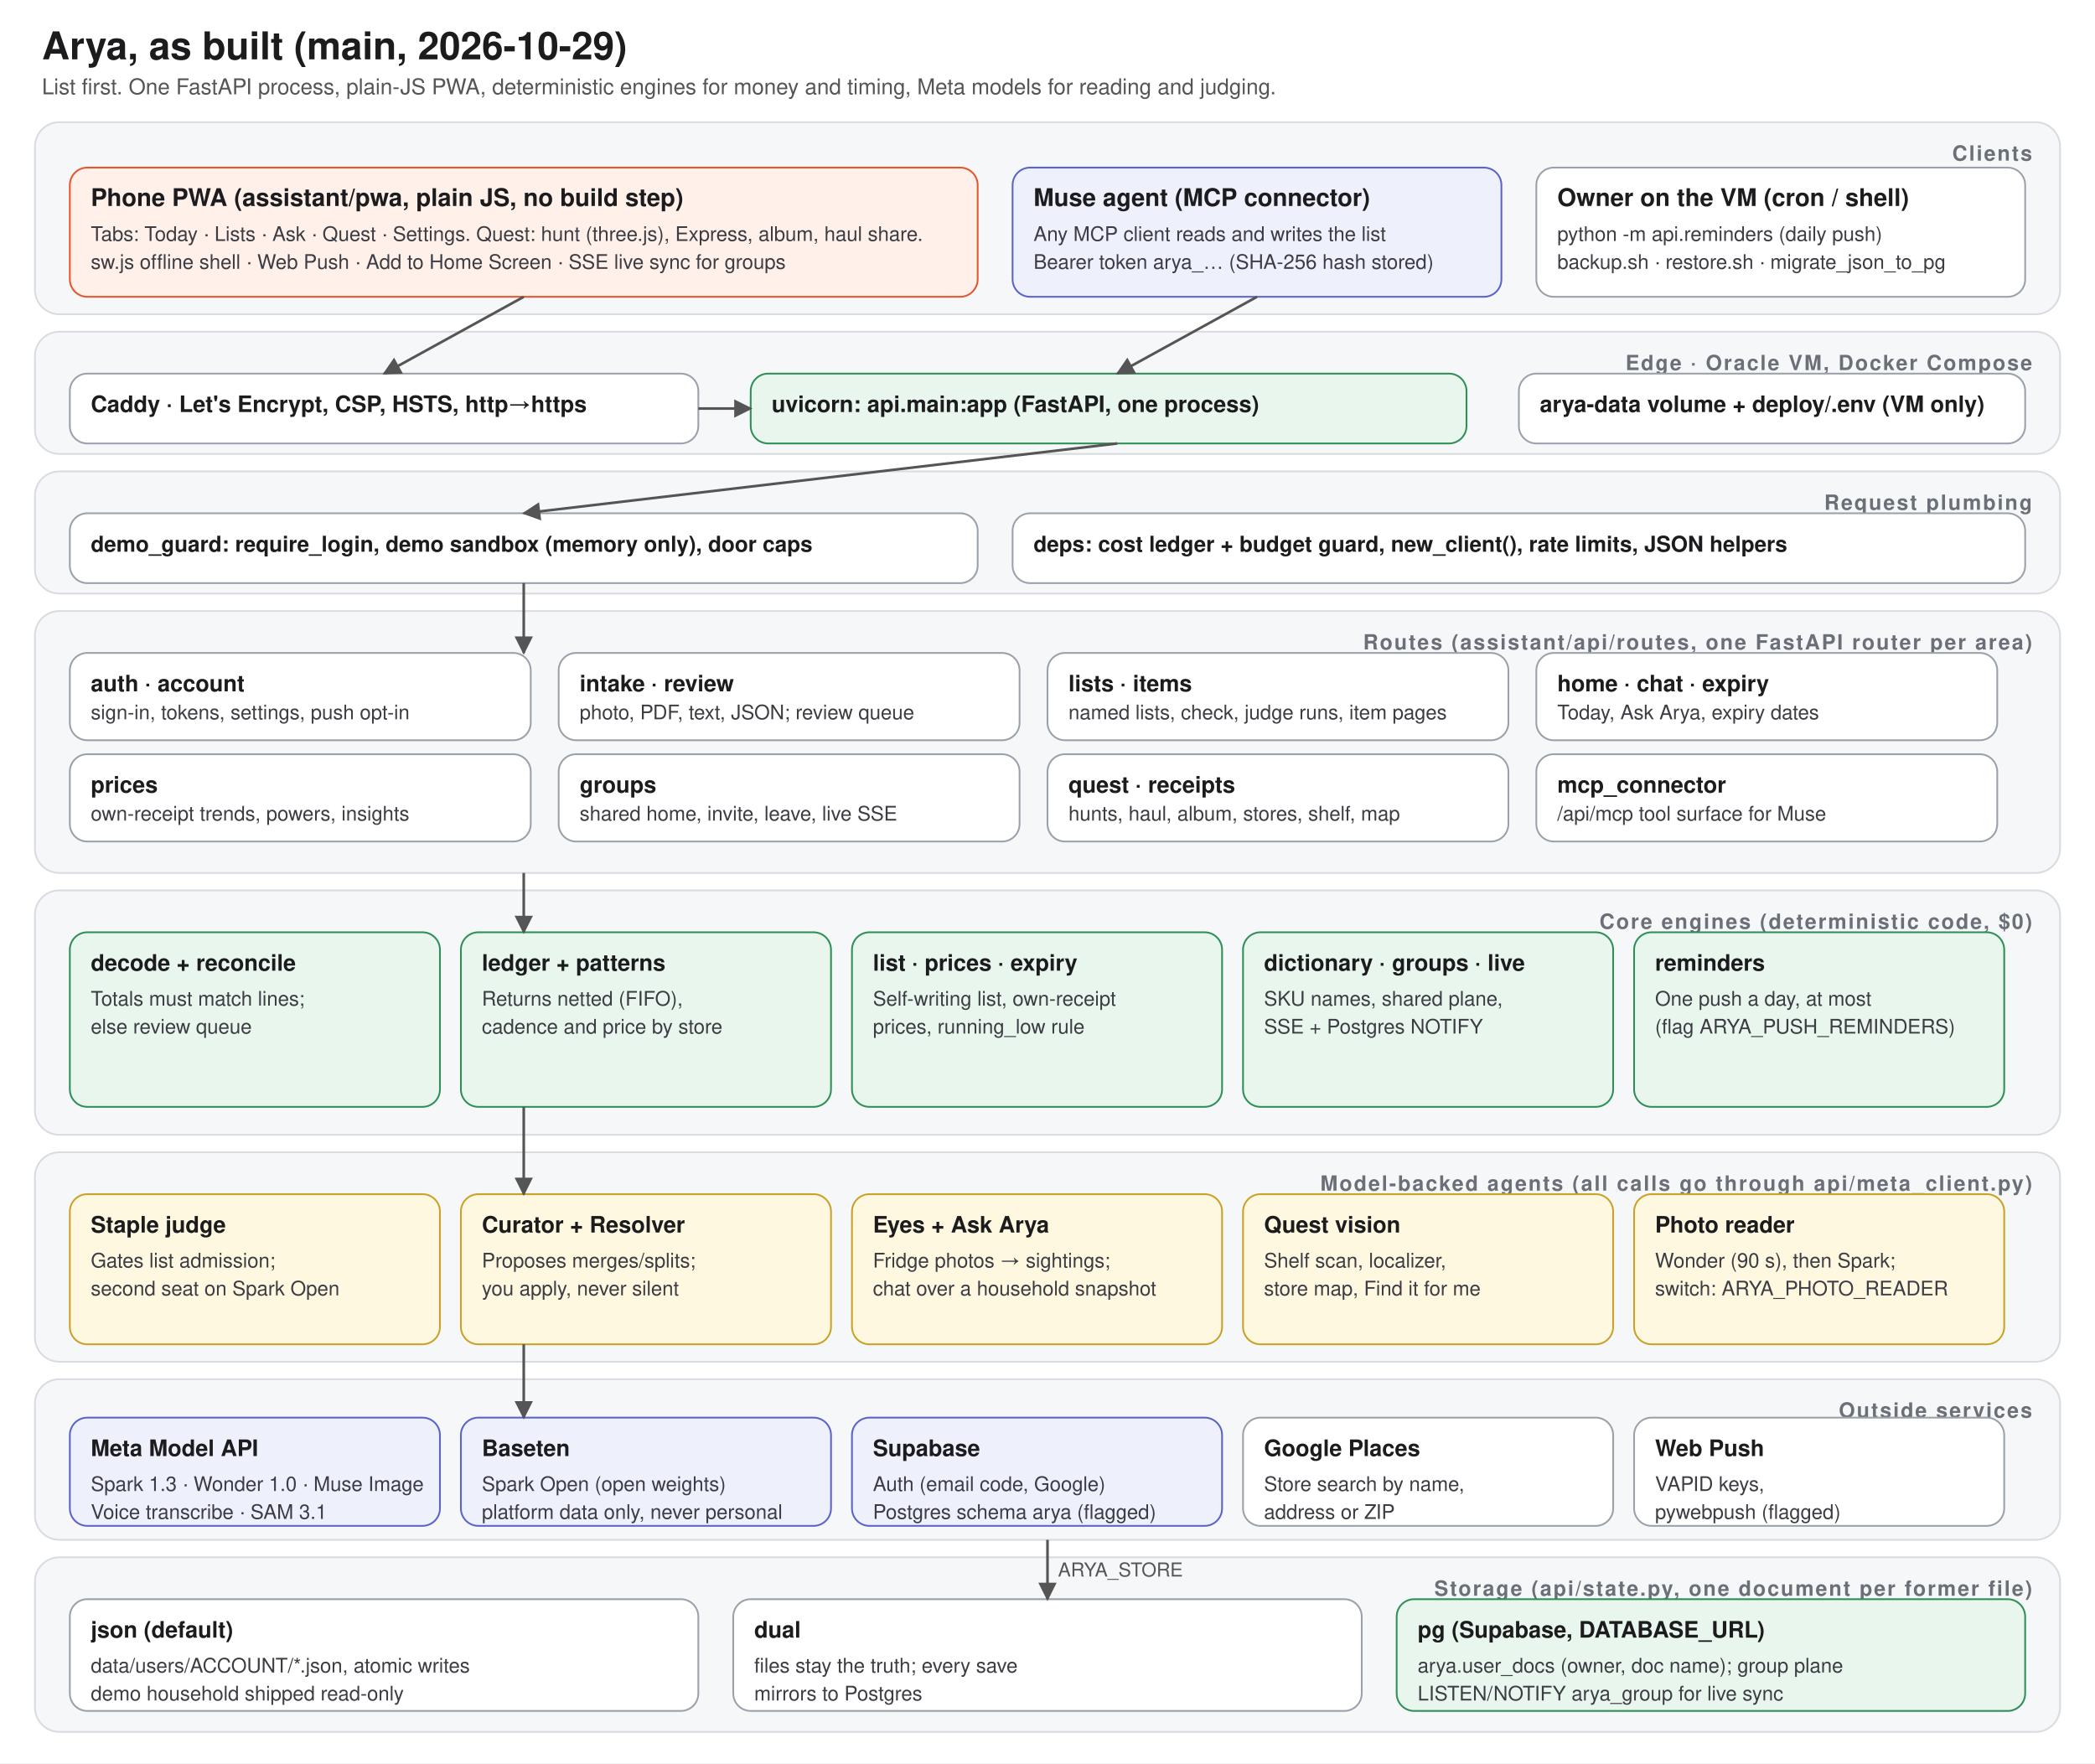
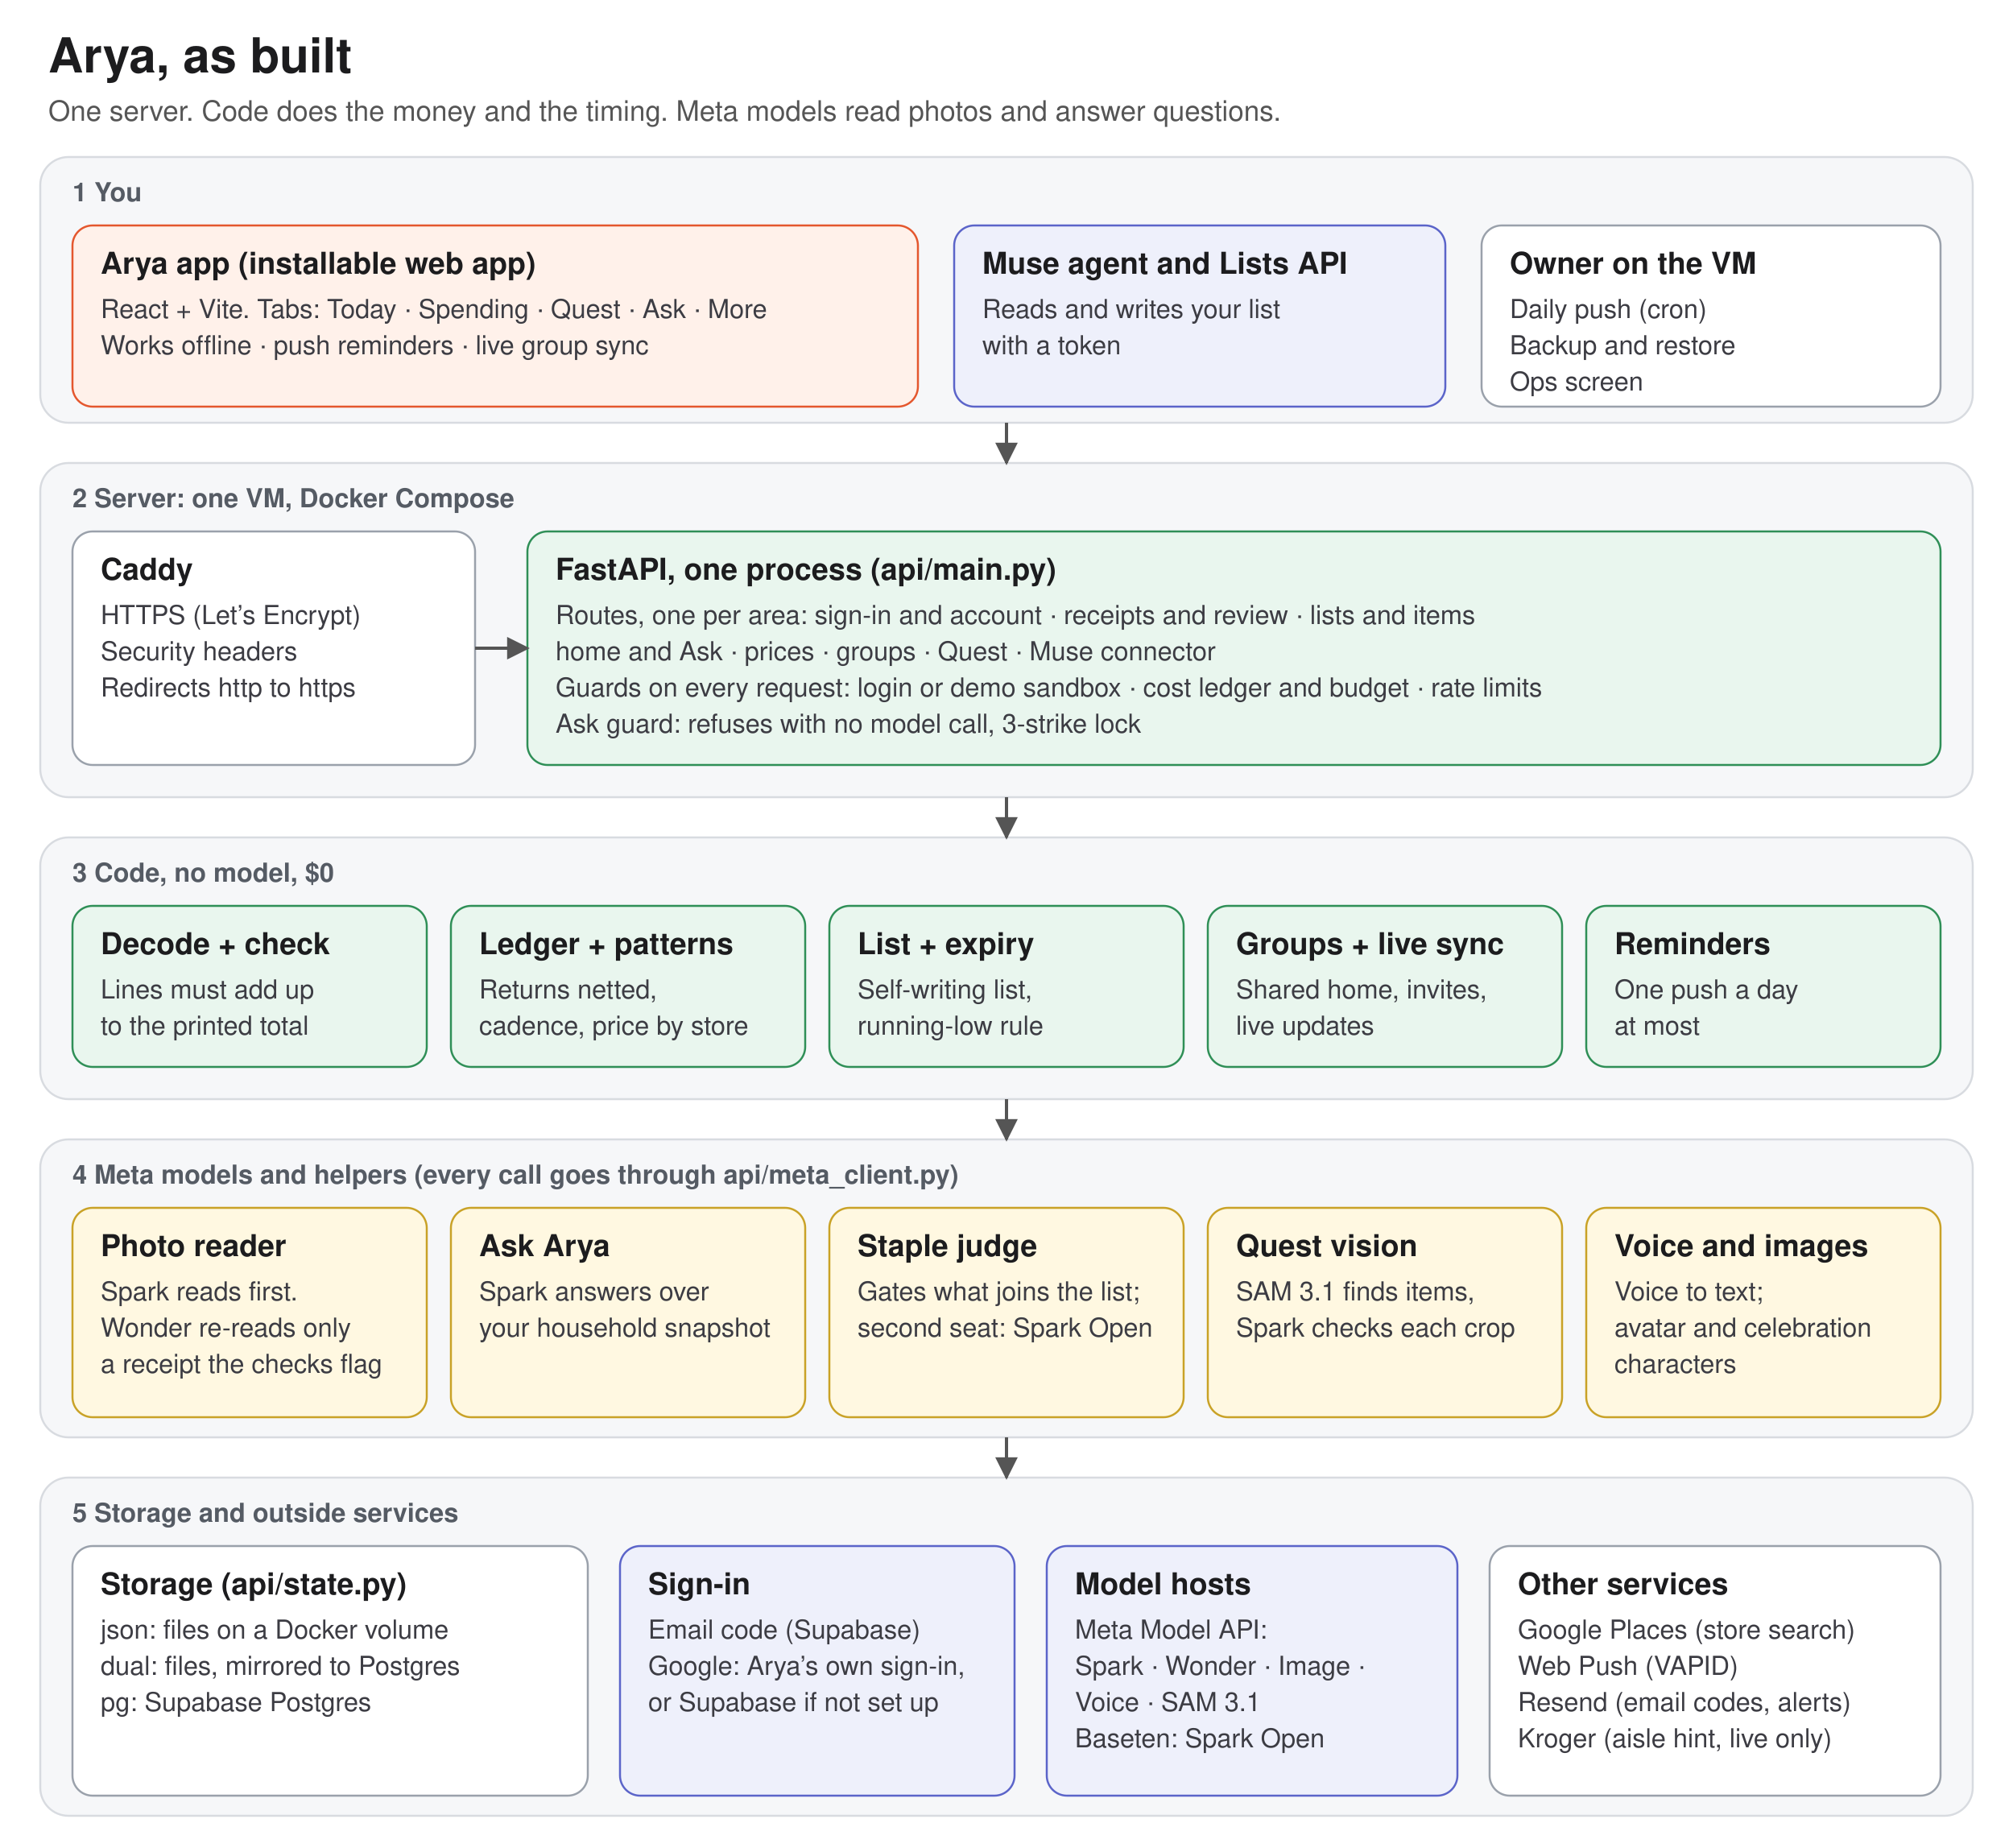
- <svg xmlns="http://www.w3.org/2000/svg" viewBox="0 0 1200 1010" width="1200" height="1010" role="img" aria-labelledby="ttl">
+ <svg xmlns="http://www.w3.org/2000/svg" viewBox="0 0 1000 918" width="1000" height="918" role="img" aria-labelledby="ttl">
  <defs>
    <marker id="h" viewBox="0 0 10 10" refX="9" refY="5" markerWidth="7" markerHeight="7" orient="auto-start-reverse">
      <path d="M0 0L10 5L0 10z" fill="#555" />
    </marker>
  </defs>
  <style>
text{font-family:-apple-system,Segoe UI,Helvetica,Arial,sans-serif}
- .bg{fill:#fff} .band{fill:#f6f7f9;stroke:#d8dbe0} .bl{font-size:12px;font-weight:700;fill:#6a6f78;letter-spacing:.08em;text-transform:uppercase}
+ .bg{fill:#fff} .band{fill:#f6f7f9;stroke:#d8dbe0} .bl{font-size:13px;font-weight:700;fill:#555b64}
.b{fill:#fff;stroke:#9aa1ab} .g{fill:#e9f6ee;stroke:#2f8f57} .o{fill:#fff1ea;stroke:#e4572e} .p{fill:#eef0fb;stroke:#5b64c9} .y{fill:#fff8e1;stroke:#c9a227}
- .t{font-weight:700;fill:#1c1c1e} .s{font-size:11.5px;fill:#3c3c43} .ar{stroke:#555;stroke-width:1.5;fill:none} .al{font-size:11px;fill:#555}
- .ttl{font-size:22px;font-weight:700;fill:#1c1c1e} .sub{font-size:12.5px;fill:#555}
- @media (prefers-color-scheme:dark){.bg{fill:#0d0d0f}.band{fill:#17181b;stroke:#34363b}.bl{fill:#a0a4ab}.b{fill:#1f2024;stroke:#6b7078}.g{fill:#14291d;stroke:#3fae6c}.o{fill:#33201a;stroke:#f08060}.p{fill:#1c1f38;stroke:#8990e6}.y{fill:#2b2510;stroke:#d9b640}.t,.ttl{fill:#f2f2f7}.s,.sub,.al{fill:#c7c7cc}.ar{stroke:#aaa}#h path{fill:#aaa}}
+ .t{font-weight:700;font-size:15px;fill:#1c1c1e} .s{font-size:13px;fill:#3c3c43} .ar{stroke:#555;stroke-width:1.6;fill:none} .al{font-size:12px;fill:#555}
+ .ttl{font-size:24px;font-weight:700;fill:#1c1c1e} .sub{font-size:14px;fill:#555}
+ @media (prefers-color-scheme:dark){.bg{fill:#0d0d0f}.band{fill:#17181b;stroke:#34363b}.bl{fill:#a0a4ab}.b{fill:#1f2024;stroke:#6b7078}.g{fill:#14291d;stroke:#3fae6c}.o{fill:#33201a;stroke:#f08060}.p{fill:#1c1f38;stroke:#8990e6}.y{fill:#2b2510;stroke:#d9b640}.t,.ttl{fill:#f2f2f4}.s,.sub,.al{fill:#c4c7cc}.ar{stroke:#9aa0a8}#h path{fill:#9aa0a8}}
</style>
-   <rect class="bg" width="1200" height="1010" />
-   <text class="ttl" x="24" y="34">Arya, as built (main, 2026-10-29)</text>
-   <text class="sub" x="24" y="54">List first. One FastAPI process, plain-JS PWA, deterministic engines for money and timing, Meta models for reading and judging.</text>
-   <rect class="band" x="20" y="70" width="1160" height="110" rx="14" />
-   <text class="bl" x="1164" y="92" text-anchor="end">Clients</text>
-   <rect class="o" x="40" y="96" width="520" height="74" rx="10" />
-   <text class="t" x="52" y="118" font-size="14">Phone PWA (assistant/pwa, plain JS, no build step)</text>
-   <text class="s" x="52" y="138">Tabs: Today · Lists · Ask · Quest · Settings.  Quest: hunt (three.js), Express, album, haul share.</text>
-   <text class="s" x="52" y="154">sw.js offline shell · Web Push · Add to Home Screen · SSE live sync for groups</text>
-   <rect class="p" x="580" y="96" width="280" height="74" rx="10" />
-   <text class="t" x="592" y="118" font-size="14">Muse agent (MCP connector)</text>
-   <text class="s" x="592" y="138">Any MCP client reads and writes the list</text>
-   <text class="s" x="592" y="154">Bearer token arya_… (SHA-256 hash stored)</text>
-   <rect class="b" x="880" y="96" width="280" height="74" rx="10" />
-   <text class="t" x="892" y="118" font-size="14">Owner on the VM (cron / shell)</text>
-   <text class="s" x="892" y="138">python -m api.reminders (daily push)</text>
-   <text class="s" x="892" y="154">backup.sh · restore.sh · migrate_json_to_pg</text>
-   <rect class="band" x="20" y="190" width="1160" height="70" rx="14" />
-   <text class="bl" x="1164" y="212" text-anchor="end">Edge · Oracle VM, Docker Compose</text>
-   <rect class="b" x="40" y="214" width="360" height="40" rx="10" />
-   <text class="t" x="52" y="236" font-size="13">Caddy  ·  Let's Encrypt, CSP, HSTS, http→https</text>
-   <rect class="g" x="430" y="214" width="410" height="40" rx="10" />
-   <text class="t" x="442" y="236" font-size="13">uvicorn: api.main:app  (FastAPI, one process)</text>
-   <rect class="b" x="870" y="214" width="290" height="40" rx="10" />
-   <text class="t" x="882" y="236" font-size="13">arya-data volume + deploy/.env (VM only)</text>
-   <line class="ar" x1="300" y1="170" x2="220" y2="214" marker-end="url(#h)" />
-   <line class="ar" x1="720" y1="170" x2="640" y2="214" marker-end="url(#h)" />
-   <line class="ar" x1="400" y1="234" x2="430" y2="234" marker-end="url(#h)" />
-   <rect class="band" x="20" y="270" width="1160" height="70" rx="14" />
-   <text class="bl" x="1164" y="292" text-anchor="end">Request plumbing</text>
-   <rect class="b" x="40" y="294" width="520" height="40" rx="10" />
-   <text class="t" x="52" y="316" font-size="12.5">demo_guard: require_login, demo sandbox (memory only), door caps</text>
-   <rect class="b" x="580" y="294" width="580" height="40" rx="10" />
-   <text class="t" x="592" y="316" font-size="12.5">deps: cost ledger + budget guard, new_client(), rate limits, JSON helpers</text>
-   <line class="ar" x1="640" y1="254" x2="300" y2="294" marker-end="url(#h)" />
-   <rect class="band" x="20" y="350" width="1160" height="150" rx="14" />
-   <text class="bl" x="1164" y="372" text-anchor="end">Routes (assistant/api/routes, one FastAPI router per area)</text>
-   <rect class="b" x="40" y="374" width="264" height="50" rx="10" />
-   <text class="t" x="52" y="396" font-size="13">auth · account</text>
-   <text class="s" x="52" y="412">sign-in, tokens, settings, push opt-in</text>
-   <rect class="b" x="320" y="374" width="264" height="50" rx="10" />
-   <text class="t" x="332" y="396" font-size="13">intake · review</text>
-   <text class="s" x="332" y="412">photo, PDF, text, JSON; review queue</text>
-   <rect class="b" x="600" y="374" width="264" height="50" rx="10" />
-   <text class="t" x="612" y="396" font-size="13">lists · items</text>
-   <text class="s" x="612" y="412">named lists, check, judge runs, item pages</text>
-   <rect class="b" x="880" y="374" width="264" height="50" rx="10" />
-   <text class="t" x="892" y="396" font-size="13">home · chat · expiry</text>
-   <text class="s" x="892" y="412">Today, Ask Arya, expiry dates</text>
-   <rect class="b" x="40" y="432" width="264" height="50" rx="10" />
-   <text class="t" x="52" y="454" font-size="13">prices</text>
-   <text class="s" x="52" y="470">own-receipt trends, powers, insights</text>
-   <rect class="b" x="320" y="432" width="264" height="50" rx="10" />
-   <text class="t" x="332" y="454" font-size="13">groups</text>
-   <text class="s" x="332" y="470">shared home, invite, leave, live SSE</text>
-   <rect class="b" x="600" y="432" width="264" height="50" rx="10" />
-   <text class="t" x="612" y="454" font-size="13">quest · receipts</text>
-   <text class="s" x="612" y="470">hunts, haul, album, stores, shelf, map</text>
-   <rect class="b" x="880" y="432" width="264" height="50" rx="10" />
-   <text class="t" x="892" y="454" font-size="13">mcp_connector</text>
-   <text class="s" x="892" y="470">/api/mcp tool surface for Muse</text>
-   <line class="ar" x1="300" y1="334" x2="300" y2="374" marker-end="url(#h)" />
-   <rect class="band" x="20" y="510" width="1160" height="140" rx="14" />
-   <text class="bl" x="1164" y="532" text-anchor="end">Core engines (deterministic code, $0)</text>
-   <rect class="g" x="40" y="534" width="212" height="100" rx="10" />
-   <text class="t" x="52" y="556" font-size="13">decode + reconcile</text>
-   <text class="s" x="52" y="576">Totals must match lines;</text>
-   <text class="s" x="52" y="592">else review queue</text>
-   <rect class="g" x="264" y="534" width="212" height="100" rx="10" />
-   <text class="t" x="276" y="556" font-size="13">ledger + patterns</text>
-   <text class="s" x="276" y="576">Returns netted (FIFO),</text>
-   <text class="s" x="276" y="592">cadence and price by store</text>
-   <rect class="g" x="488" y="534" width="212" height="100" rx="10" />
-   <text class="t" x="500" y="556" font-size="13">list · prices · expiry</text>
-   <text class="s" x="500" y="576">Self-writing list, own-receipt</text>
-   <text class="s" x="500" y="592">prices, running_low rule</text>
-   <rect class="g" x="712" y="534" width="212" height="100" rx="10" />
-   <text class="t" x="724" y="556" font-size="13">dictionary · groups · live</text>
-   <text class="s" x="724" y="576">SKU names, shared plane,</text>
-   <text class="s" x="724" y="592">SSE + Postgres NOTIFY</text>
-   <rect class="g" x="936" y="534" width="212" height="100" rx="10" />
-   <text class="t" x="948" y="556" font-size="13">reminders</text>
-   <text class="s" x="948" y="576">One push a day, at most</text>
-   <text class="s" x="948" y="592">(flag ARYA_PUSH_REMINDERS)</text>
-   <line class="ar" x1="300" y1="500" x2="300" y2="534" marker-end="url(#h)" />
-   <rect class="band" x="20" y="660" width="1160" height="120" rx="14" />
-   <text class="bl" x="1164" y="682" text-anchor="end">Model-backed agents (all calls go through api/meta_client.py)</text>
-   <rect class="y" x="40" y="684" width="212" height="86" rx="10" />
-   <text class="t" x="52" y="706" font-size="13">Staple judge</text>
-   <text class="s" x="52" y="726">Gates list admission;</text>
-   <text class="s" x="52" y="742">second seat on Spark Open</text>
-   <rect class="y" x="264" y="684" width="212" height="86" rx="10" />
-   <text class="t" x="276" y="706" font-size="13">Curator + Resolver</text>
-   <text class="s" x="276" y="726">Proposes merges/splits;</text>
-   <text class="s" x="276" y="742">you apply, never silent</text>
-   <rect class="y" x="488" y="684" width="212" height="86" rx="10" />
-   <text class="t" x="500" y="706" font-size="13">Eyes + Ask Arya</text>
-   <text class="s" x="500" y="726">Fridge photos → sightings;</text>
-   <text class="s" x="500" y="742">chat over a household snapshot</text>
-   <rect class="y" x="712" y="684" width="212" height="86" rx="10" />
-   <text class="t" x="724" y="706" font-size="13">Quest vision</text>
-   <text class="s" x="724" y="726">Shelf scan, localizer,</text>
-   <text class="s" x="724" y="742">store map, Find it for me</text>
-   <rect class="y" x="936" y="684" width="212" height="86" rx="10" />
-   <text class="t" x="948" y="706" font-size="13">Photo reader</text>
-   <text class="s" x="948" y="726">Wonder (90 s), then Spark;</text>
-   <text class="s" x="948" y="742">switch: ARYA_PHOTO_READER</text>
-   <line class="ar" x1="300" y1="634" x2="300" y2="684" marker-end="url(#h)" />
-   <rect class="band" x="20" y="790" width="1160" height="92" rx="14" />
-   <text class="bl" x="1164" y="812" text-anchor="end">Outside services</text>
-   <rect class="p" x="40" y="812" width="212" height="62" rx="10" />
-   <text class="t" x="52" y="834" font-size="13">Meta Model API</text>
-   <text class="s" x="52" y="854">Spark 1.3 · Wonder 1.0 · Muse Image</text>
-   <text class="s" x="52" y="870">Voice transcribe · SAM 3.1</text>
-   <rect class="p" x="264" y="812" width="212" height="62" rx="10" />
-   <text class="t" x="276" y="834" font-size="13">Baseten</text>
-   <text class="s" x="276" y="854">Spark Open (open weights)</text>
-   <text class="s" x="276" y="870">platform data only, never personal</text>
-   <rect class="p" x="488" y="812" width="212" height="62" rx="10" />
-   <text class="t" x="500" y="834" font-size="13">Supabase</text>
-   <text class="s" x="500" y="854">Auth (email code, Google)</text>
-   <text class="s" x="500" y="870">Postgres schema arya (flagged)</text>
-   <rect class="b" x="712" y="812" width="212" height="62" rx="10" />
-   <text class="t" x="724" y="834" font-size="13">Google Places</text>
-   <text class="s" x="724" y="854">Store search by name,</text>
-   <text class="s" x="724" y="870">address or ZIP</text>
-   <rect class="b" x="936" y="812" width="212" height="62" rx="10" />
-   <text class="t" x="948" y="834" font-size="13">Web Push</text>
-   <text class="s" x="948" y="854">VAPID keys,</text>
-   <text class="s" x="948" y="870">pywebpush (flagged)</text>
-   <line class="ar" x1="300" y1="770" x2="300" y2="812" marker-end="url(#h)" />
-   <rect class="band" x="20" y="892" width="1160" height="100" rx="14" />
-   <text class="bl" x="1164" y="914" text-anchor="end">Storage (api/state.py, one document per former file)</text>
-   <rect class="b" x="40" y="916" width="360" height="64" rx="10" />
-   <text class="t" x="52" y="938" font-size="13">json (default)</text>
-   <text class="s" x="52" y="958">data/users/ACCOUNT/*.json, atomic writes</text>
-   <text class="s" x="52" y="974">demo household shipped read-only</text>
-   <rect class="b" x="420" y="916" width="360" height="64" rx="10" />
-   <text class="t" x="432" y="938" font-size="13">dual</text>
-   <text class="s" x="432" y="958">files stay the truth; every save</text>
-   <text class="s" x="432" y="974">mirrors to Postgres</text>
-   <rect class="g" x="800" y="916" width="360" height="64" rx="10" />
-   <text class="t" x="812" y="938" font-size="13">pg  (Supabase, DATABASE_URL)</text>
-   <text class="s" x="812" y="958">arya.user_docs (owner, doc name); group plane</text>
-   <text class="s" x="812" y="974">LISTEN/NOTIFY arya_group for live sync</text>
-   <line class="ar" x1="600" y1="882" x2="600" y2="916" marker-end="url(#h)" />
-   <text class="al" x="606" y="903">ARYA_STORE</text>
+   <rect class="bg" width="1000" height="918" />
+   <text class="ttl" x="24" y="36">Arya, as built</text>
+   <text class="sub" x="24" y="60">One server. Code does the money and the timing. Meta models read photos and answer questions.</text>
+   <rect class="band" x="20" y="78" width="960" height="132" rx="14" />
+   <text class="bl" x="36" y="100">1  You</text>
+   <rect class="o" x="36" y="112" width="420" height="90" rx="10" />
+   <text class="t" x="50" y="136">Arya app (installable web app)</text>
+   <text class="s" x="50" y="158">React + Vite. Tabs: Today · Spending · Quest · Ask · More</text>
+   <text class="s" x="50" y="176">Works offline · push reminders · live group sync</text>
+   <rect class="p" x="474" y="112" width="244" height="90" rx="10" />
+   <text class="t" x="488" y="136">Muse agent and Lists API</text>
+   <text class="s" x="488" y="158">Reads and writes your list</text>
+   <text class="s" x="488" y="176">with a token</text>
+   <rect class="b" x="736" y="112" width="228" height="90" rx="10" />
+   <text class="t" x="750" y="136">Owner on the VM</text>
+   <text class="s" x="750" y="158">Daily push (cron)</text>
+   <text class="s" x="750" y="176">Backup and restore</text>
+   <text class="s" x="750" y="194">Ops screen</text>
+   <rect class="band" x="20" y="230" width="960" height="166" rx="14" />
+   <text class="bl" x="36" y="252">2  Server: one VM, Docker Compose</text>
+   <rect class="b" x="36" y="264" width="200" height="116" rx="10" />
+   <text class="t" x="50" y="288">Caddy</text>
+   <text class="s" x="50" y="310">HTTPS (Let’s Encrypt)</text>
+   <text class="s" x="50" y="328">Security headers</text>
+   <text class="s" x="50" y="346">Redirects http to https</text>
+   <rect class="g" x="262" y="264" width="702" height="116" rx="10" />
+   <text class="t" x="276" y="288">FastAPI, one process (api/main.py)</text>
+   <text class="s" x="276" y="310">Routes, one per area: sign-in and account · receipts and review · lists and items</text>
+   <text class="s" x="276" y="328">home and Ask · prices · groups · Quest · Muse connector</text>
+   <text class="s" x="276" y="346">Guards on every request: login or demo sandbox · cost ledger and budget · rate limits</text>
+   <text class="s" x="276" y="364">Ask guard: refuses with no model call, 3-strike lock</text>
+   <line class="ar" x1="236" y1="322" x2="262" y2="322" marker-end="url(#h)" />
+   <rect class="band" x="20" y="416" width="960" height="130" rx="14" />
+   <text class="bl" x="36" y="438">3  Code, no model, $0</text>
+   <rect class="g" x="36" y="450" width="176" height="80" rx="10" />
+   <text class="t" x="50" y="474">Decode + check</text>
+   <text class="s" x="50" y="496">Lines must add up</text>
+   <text class="s" x="50" y="514">to the printed total</text>
+   <rect class="g" x="224" y="450" width="176" height="80" rx="10" />
+   <text class="t" x="238" y="474">Ledger + patterns</text>
+   <text class="s" x="238" y="496">Returns netted,</text>
+   <text class="s" x="238" y="514">cadence, price by store</text>
+   <rect class="g" x="412" y="450" width="176" height="80" rx="10" />
+   <text class="t" x="426" y="474">List + expiry</text>
+   <text class="s" x="426" y="496">Self-writing list,</text>
+   <text class="s" x="426" y="514">running-low rule</text>
+   <rect class="g" x="600" y="450" width="176" height="80" rx="10" />
+   <text class="t" x="614" y="474">Groups + live sync</text>
+   <text class="s" x="614" y="496">Shared home, invites,</text>
+   <text class="s" x="614" y="514">live updates</text>
+   <rect class="g" x="788" y="450" width="176" height="80" rx="10" />
+   <text class="t" x="802" y="474">Reminders</text>
+   <text class="s" x="802" y="496">One push a day</text>
+   <text class="s" x="802" y="514">at most</text>
+   <rect class="band" x="20" y="566" width="960" height="148" rx="14" />
+   <text class="bl" x="36" y="588">4  Meta models and helpers (every call goes through api/meta_client.py)</text>
+   <rect class="y" x="36" y="600" width="176" height="104" rx="10" />
+   <text class="t" x="50" y="624">Photo reader</text>
+   <text class="s" x="50" y="646">Spark reads first.</text>
+   <text class="s" x="50" y="664">Wonder re-reads only</text>
+   <text class="s" x="50" y="682">a receipt the checks flag</text>
+   <rect class="y" x="224" y="600" width="176" height="104" rx="10" />
+   <text class="t" x="238" y="624">Ask Arya</text>
+   <text class="s" x="238" y="646">Spark answers over</text>
+   <text class="s" x="238" y="664">your household snapshot</text>
+   <rect class="y" x="412" y="600" width="176" height="104" rx="10" />
+   <text class="t" x="426" y="624">Staple judge</text>
+   <text class="s" x="426" y="646">Gates what joins the list;</text>
+   <text class="s" x="426" y="664">second seat: Spark Open</text>
+   <rect class="y" x="600" y="600" width="176" height="104" rx="10" />
+   <text class="t" x="614" y="624">Quest vision</text>
+   <text class="s" x="614" y="646">SAM 3.1 finds items,</text>
+   <text class="s" x="614" y="664">Spark checks each crop</text>
+   <rect class="y" x="788" y="600" width="176" height="104" rx="10" />
+   <text class="t" x="802" y="624">Voice and images</text>
+   <text class="s" x="802" y="646">Voice to text;</text>
+   <text class="s" x="802" y="664">avatar and celebration</text>
+   <text class="s" x="802" y="682">characters</text>
+   <rect class="band" x="20" y="734" width="960" height="168" rx="14" />
+   <text class="bl" x="36" y="756">5  Storage and outside services</text>
+   <rect class="b" x="36" y="768" width="256" height="124" rx="10" />
+   <text class="t" x="50" y="792">Storage (api/state.py)</text>
+   <text class="s" x="50" y="814">json: files on a Docker volume</text>
+   <text class="s" x="50" y="832">dual: files, mirrored to Postgres</text>
+   <text class="s" x="50" y="850">pg: Supabase Postgres</text>
+   <rect class="p" x="308" y="768" width="196" height="124" rx="10" />
+   <text class="t" x="322" y="792">Sign-in</text>
+   <text class="s" x="322" y="814">Email code (Supabase)</text>
+   <text class="s" x="322" y="832">Google: Arya’s own sign-in,</text>
+   <text class="s" x="322" y="850">or Supabase if not set up</text>
+   <rect class="p" x="520" y="768" width="204" height="124" rx="10" />
+   <text class="t" x="534" y="792">Model hosts</text>
+   <text class="s" x="534" y="814">Meta Model API:</text>
+   <text class="s" x="534" y="832">Spark · Wonder · Image ·</text>
+   <text class="s" x="534" y="850">Voice · SAM 3.1</text>
+   <text class="s" x="534" y="868">Baseten: Spark Open</text>
+   <rect class="b" x="740" y="768" width="224" height="124" rx="10" />
+   <text class="t" x="754" y="792">Other services</text>
+   <text class="s" x="754" y="814">Google Places (store search)</text>
+   <text class="s" x="754" y="832">Web Push (VAPID)</text>
+   <text class="s" x="754" y="850">Resend (email codes, alerts)</text>
+   <text class="s" x="754" y="868">Kroger (aisle hint, live only)</text>
+   <line class="ar" x1="500" y1="210" x2="500" y2="230" marker-end="url(#h)" />
+   <line class="ar" x1="500" y1="396" x2="500" y2="416" marker-end="url(#h)" />
+   <line class="ar" x1="500" y1="546" x2="500" y2="566" marker-end="url(#h)" />
+   <line class="ar" x1="500" y1="714" x2="500" y2="734" marker-end="url(#h)" />
</svg>
